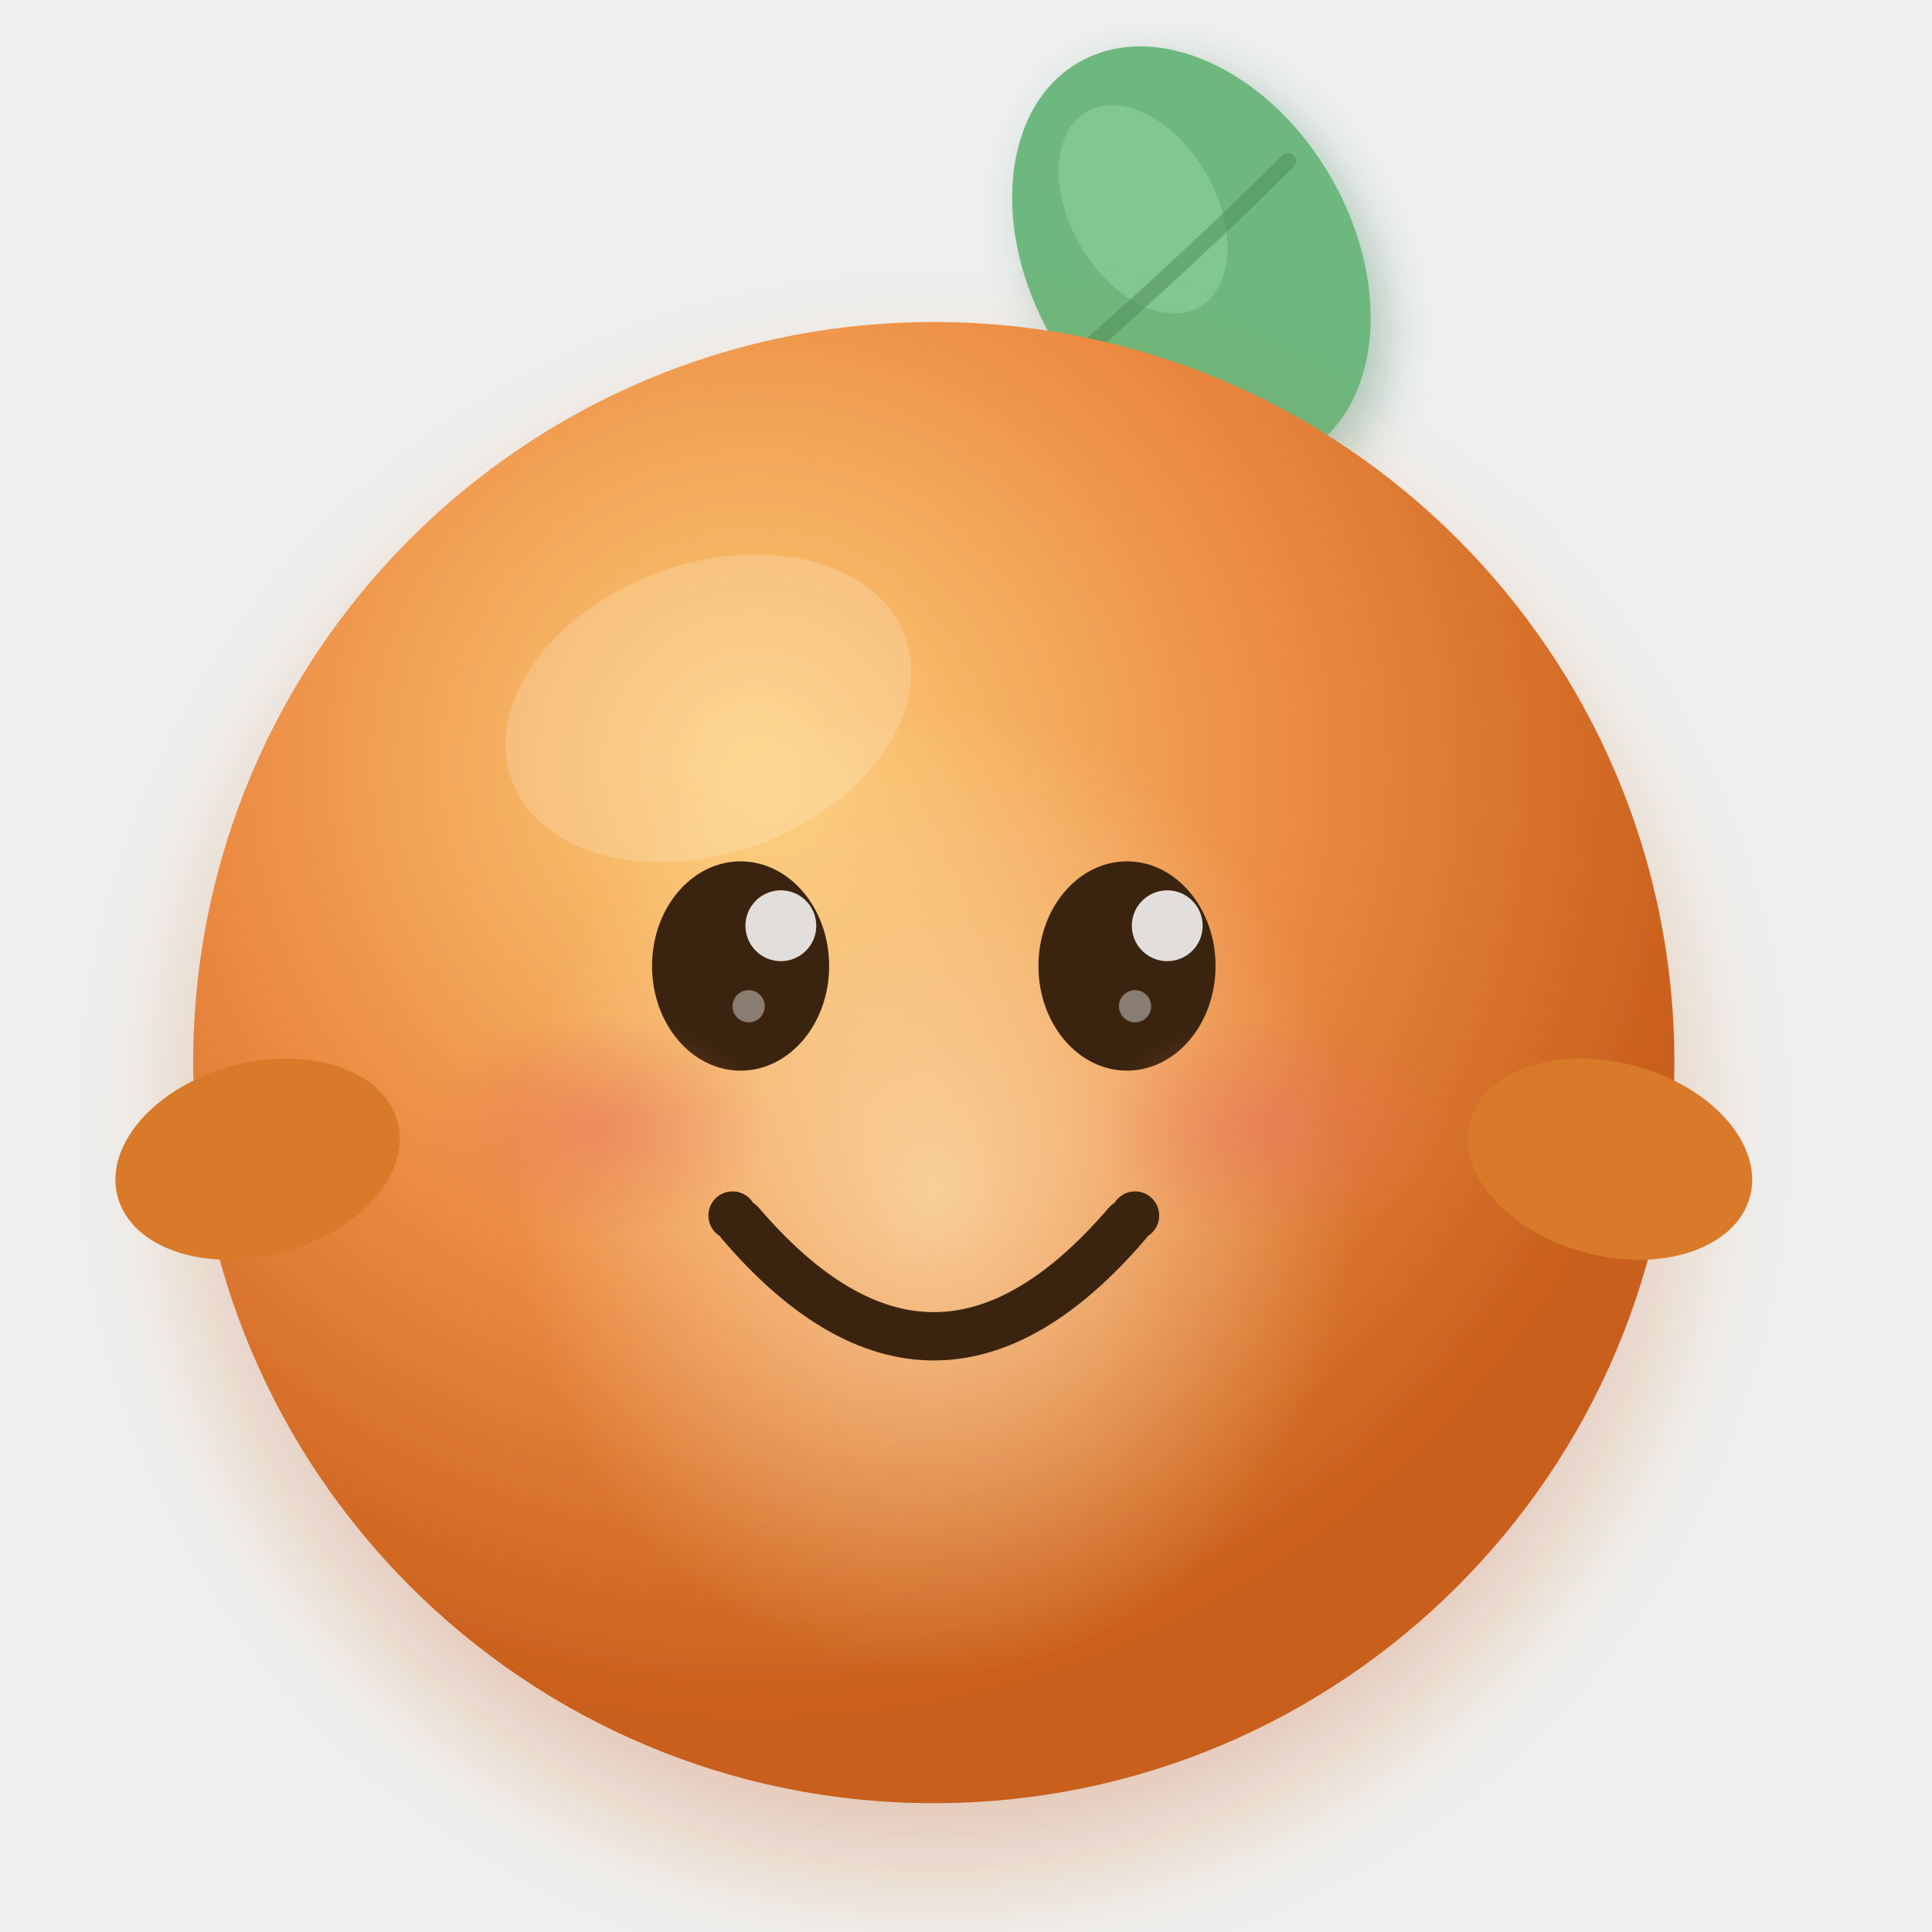
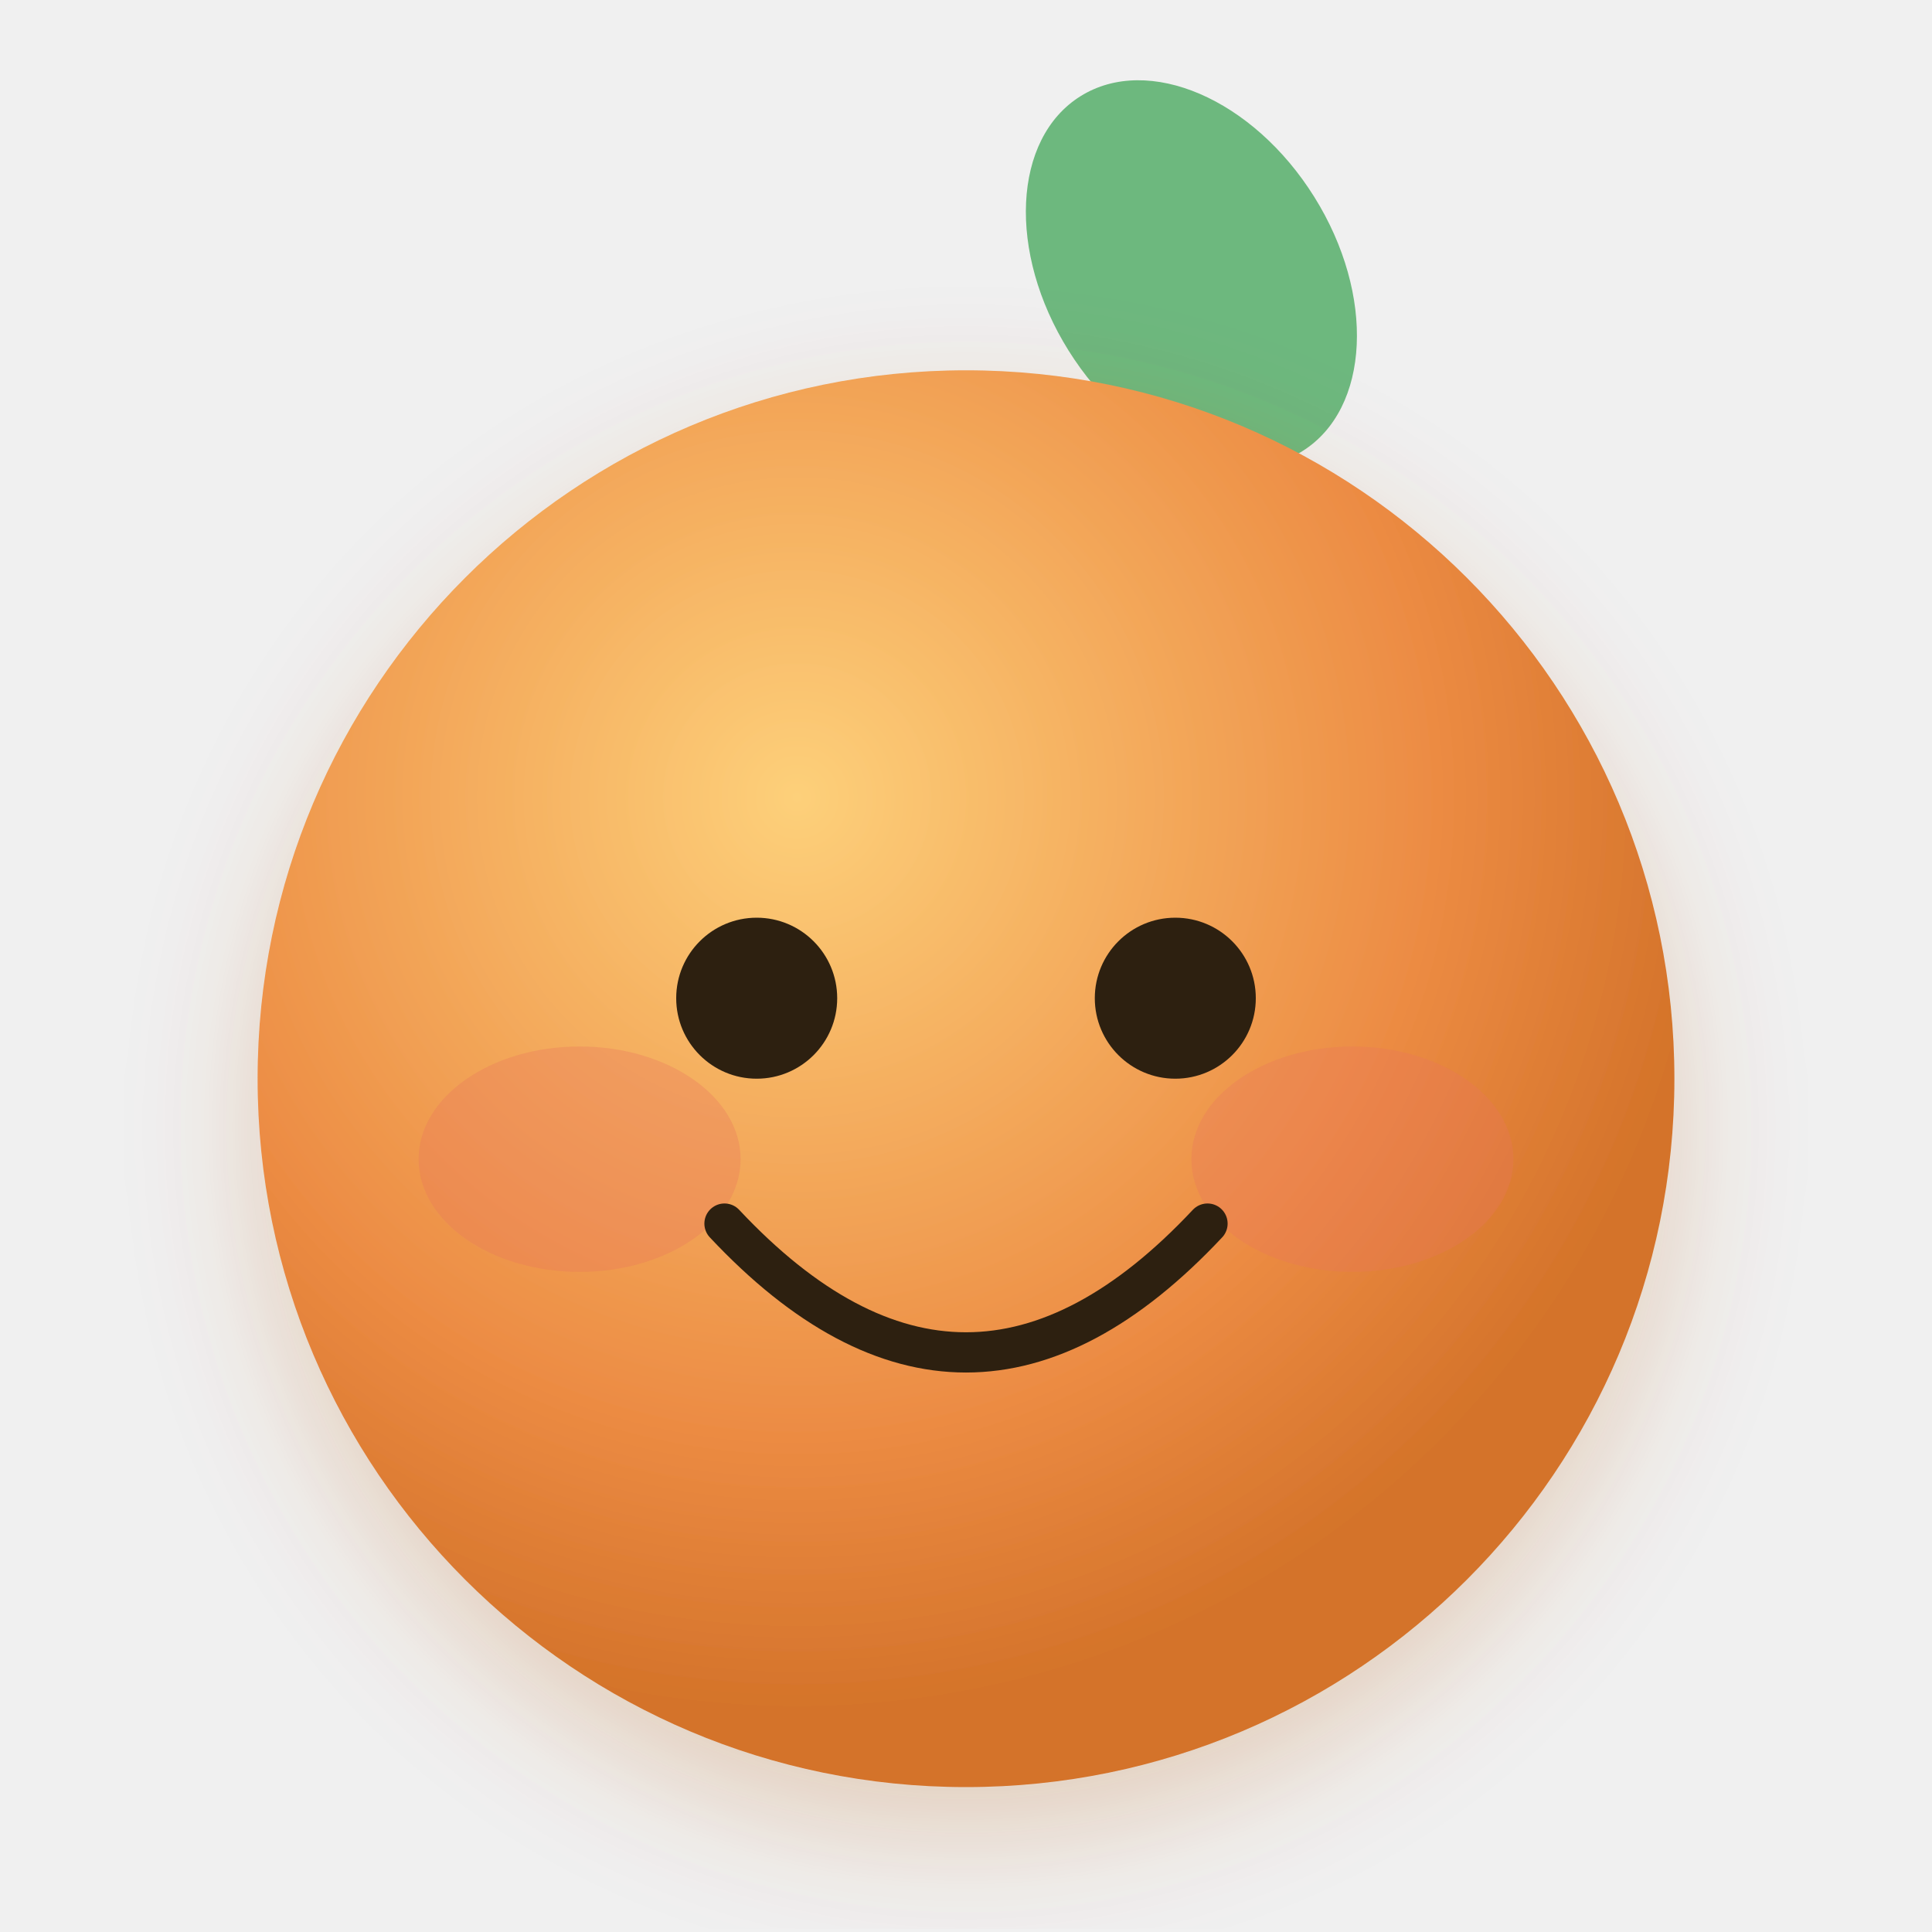
<svg xmlns="http://www.w3.org/2000/svg" viewBox="0 0 120 120" role="img" aria-label="Prudence mascot">
  <defs>
    <radialGradient id="body" cx="38%" cy="30%" r="65%">
      <stop offset="0%" stop-color="#FDD07A" />
-       <stop offset="55%" stop-color="#EC8B43" />
-       <stop offset="100%" stop-color="#C85E1A" />
+       <stop offset="70%" stop-color="#EC8B43" />
+       <stop offset="100%" stop-color="#D4732A" />
    </radialGradient>
-     <radialGradient id="tummy" cx="50%" cy="50%" r="50%">
-       <stop offset="0%" stop-color="#FDE8BB" stop-opacity="0.7" />
-       <stop offset="100%" stop-color="#FDE8BB" stop-opacity="0" />
-     </radialGradient>
-     <radialGradient id="cheekL" cx="50%" cy="50%" r="50%">
-       <stop offset="0%" stop-color="#E8745A" stop-opacity="0.55" />
-       <stop offset="100%" stop-color="#E8745A" stop-opacity="0" />
-     </radialGradient>
-     <radialGradient id="cheekR" cx="50%" cy="50%" r="50%">
-       <stop offset="0%" stop-color="#E8745A" stop-opacity="0.55" />
-       <stop offset="100%" stop-color="#E8745A" stop-opacity="0" />
-     </radialGradient>
-     <filter id="shadow" x="-20%" y="-10%" width="140%" height="140%">
-       <feDropShadow dx="0" dy="4" stdDeviation="4" flood-color="#C85E1A" flood-opacity="0.30" />
-     </filter>
-     <filter id="leafShadow" x="-30%" y="-30%" width="160%" height="160%">
-       <feDropShadow dx="1" dy="1" stdDeviation="1.5" flood-color="#3A7A50" flood-opacity="0.35" />
+     <filter id="sh">
+       <feDropShadow dx="0" dy="3" stdDeviation="4" flood-color="#B85A18" flood-opacity="0.22" />
    </filter>
  </defs>
-   <path d="M 68 22 Q 72 32 68 40" stroke="#5A9A6A" stroke-width="2" stroke-linecap="round" fill="none" />
-   <g filter="url(#leafShadow)">
-     <ellipse cx="74" cy="16" rx="10" ry="14" fill="#6DB87E" transform="rotate(-30 74 16)" />
-     <ellipse cx="71" cy="13" rx="4.5" ry="7" fill="#90D0A0" opacity="0.6" transform="rotate(-30 71 13)" />
-     <path d="M 66 23 Q 74 16 80 10" stroke="#4A8A5A" stroke-width="1" stroke-linecap="round" fill="none" opacity="0.5" />
-   </g>
-   <circle cx="58" cy="66" r="46" fill="url(#body)" filter="url(#shadow)" />
-   <ellipse cx="58" cy="74" rx="26" ry="30" fill="url(#tummy)" />
-   <ellipse cx="44" cy="44" rx="13" ry="9" fill="white" opacity="0.18" transform="rotate(-20 44 44)" />
-   <ellipse cx="46" cy="60" rx="5.5" ry="6.5" fill="#3A2410" />
-   <ellipse cx="70" cy="60" rx="5.5" ry="6.5" fill="#3A2410" />
-   <circle cx="48.5" cy="57.5" r="2.2" fill="white" opacity="0.85" />
-   <circle cx="72.5" cy="57.5" r="2.2" fill="white" opacity="0.85" />
-   <circle cx="46.5" cy="62.5" r="1" fill="white" opacity="0.4" />
-   <circle cx="70.5" cy="62.5" r="1" fill="white" opacity="0.4" />
-   <ellipse cx="37" cy="70" rx="11" ry="7" fill="url(#cheekL)" />
-   <ellipse cx="79" cy="70" rx="11" ry="7" fill="url(#cheekR)" />
-   <path d="M 46 76 Q 58 90 70 76" stroke="#3A2410" stroke-width="3" stroke-linecap="round" fill="none" />
-   <circle cx="45.5" cy="75.5" r="1.5" fill="#3A2410" />
-   <circle cx="70.5" cy="75.5" r="1.5" fill="#3A2410" />
-   <ellipse cx="16" cy="72" rx="9" ry="6" fill="#D97A2A" transform="rotate(-15 16 72)" />
-   <ellipse cx="100" cy="72" rx="9" ry="6" fill="#D97A2A" transform="rotate(15 100 72)" />
+   <ellipse cx="74" cy="17" rx="9" ry="13" fill="#6DB87E" transform="rotate(-32 74 17)" />
+   <path d="M 67 27 Q 64 34 62 40" stroke="#5A9A6A" stroke-width="2" stroke-linecap="round" fill="none" />
+   <circle cx="60" cy="67" r="44" fill="url(#body)" filter="url(#sh)" />
+   <circle cx="47" cy="62" r="5" fill="#2D2010" />
+   <circle cx="73" cy="62" r="5" fill="#2D2010" />
+   <ellipse cx="36" cy="72" rx="10" ry="7" fill="#E8745A" opacity="0.32" />
+   <ellipse cx="84" cy="72" rx="10" ry="7" fill="#E8745A" opacity="0.32" />
+   <path d="M 45 76 Q 60 92 75 76" stroke="#2D2010" stroke-width="2.5" stroke-linecap="round" fill="none" />
</svg>
